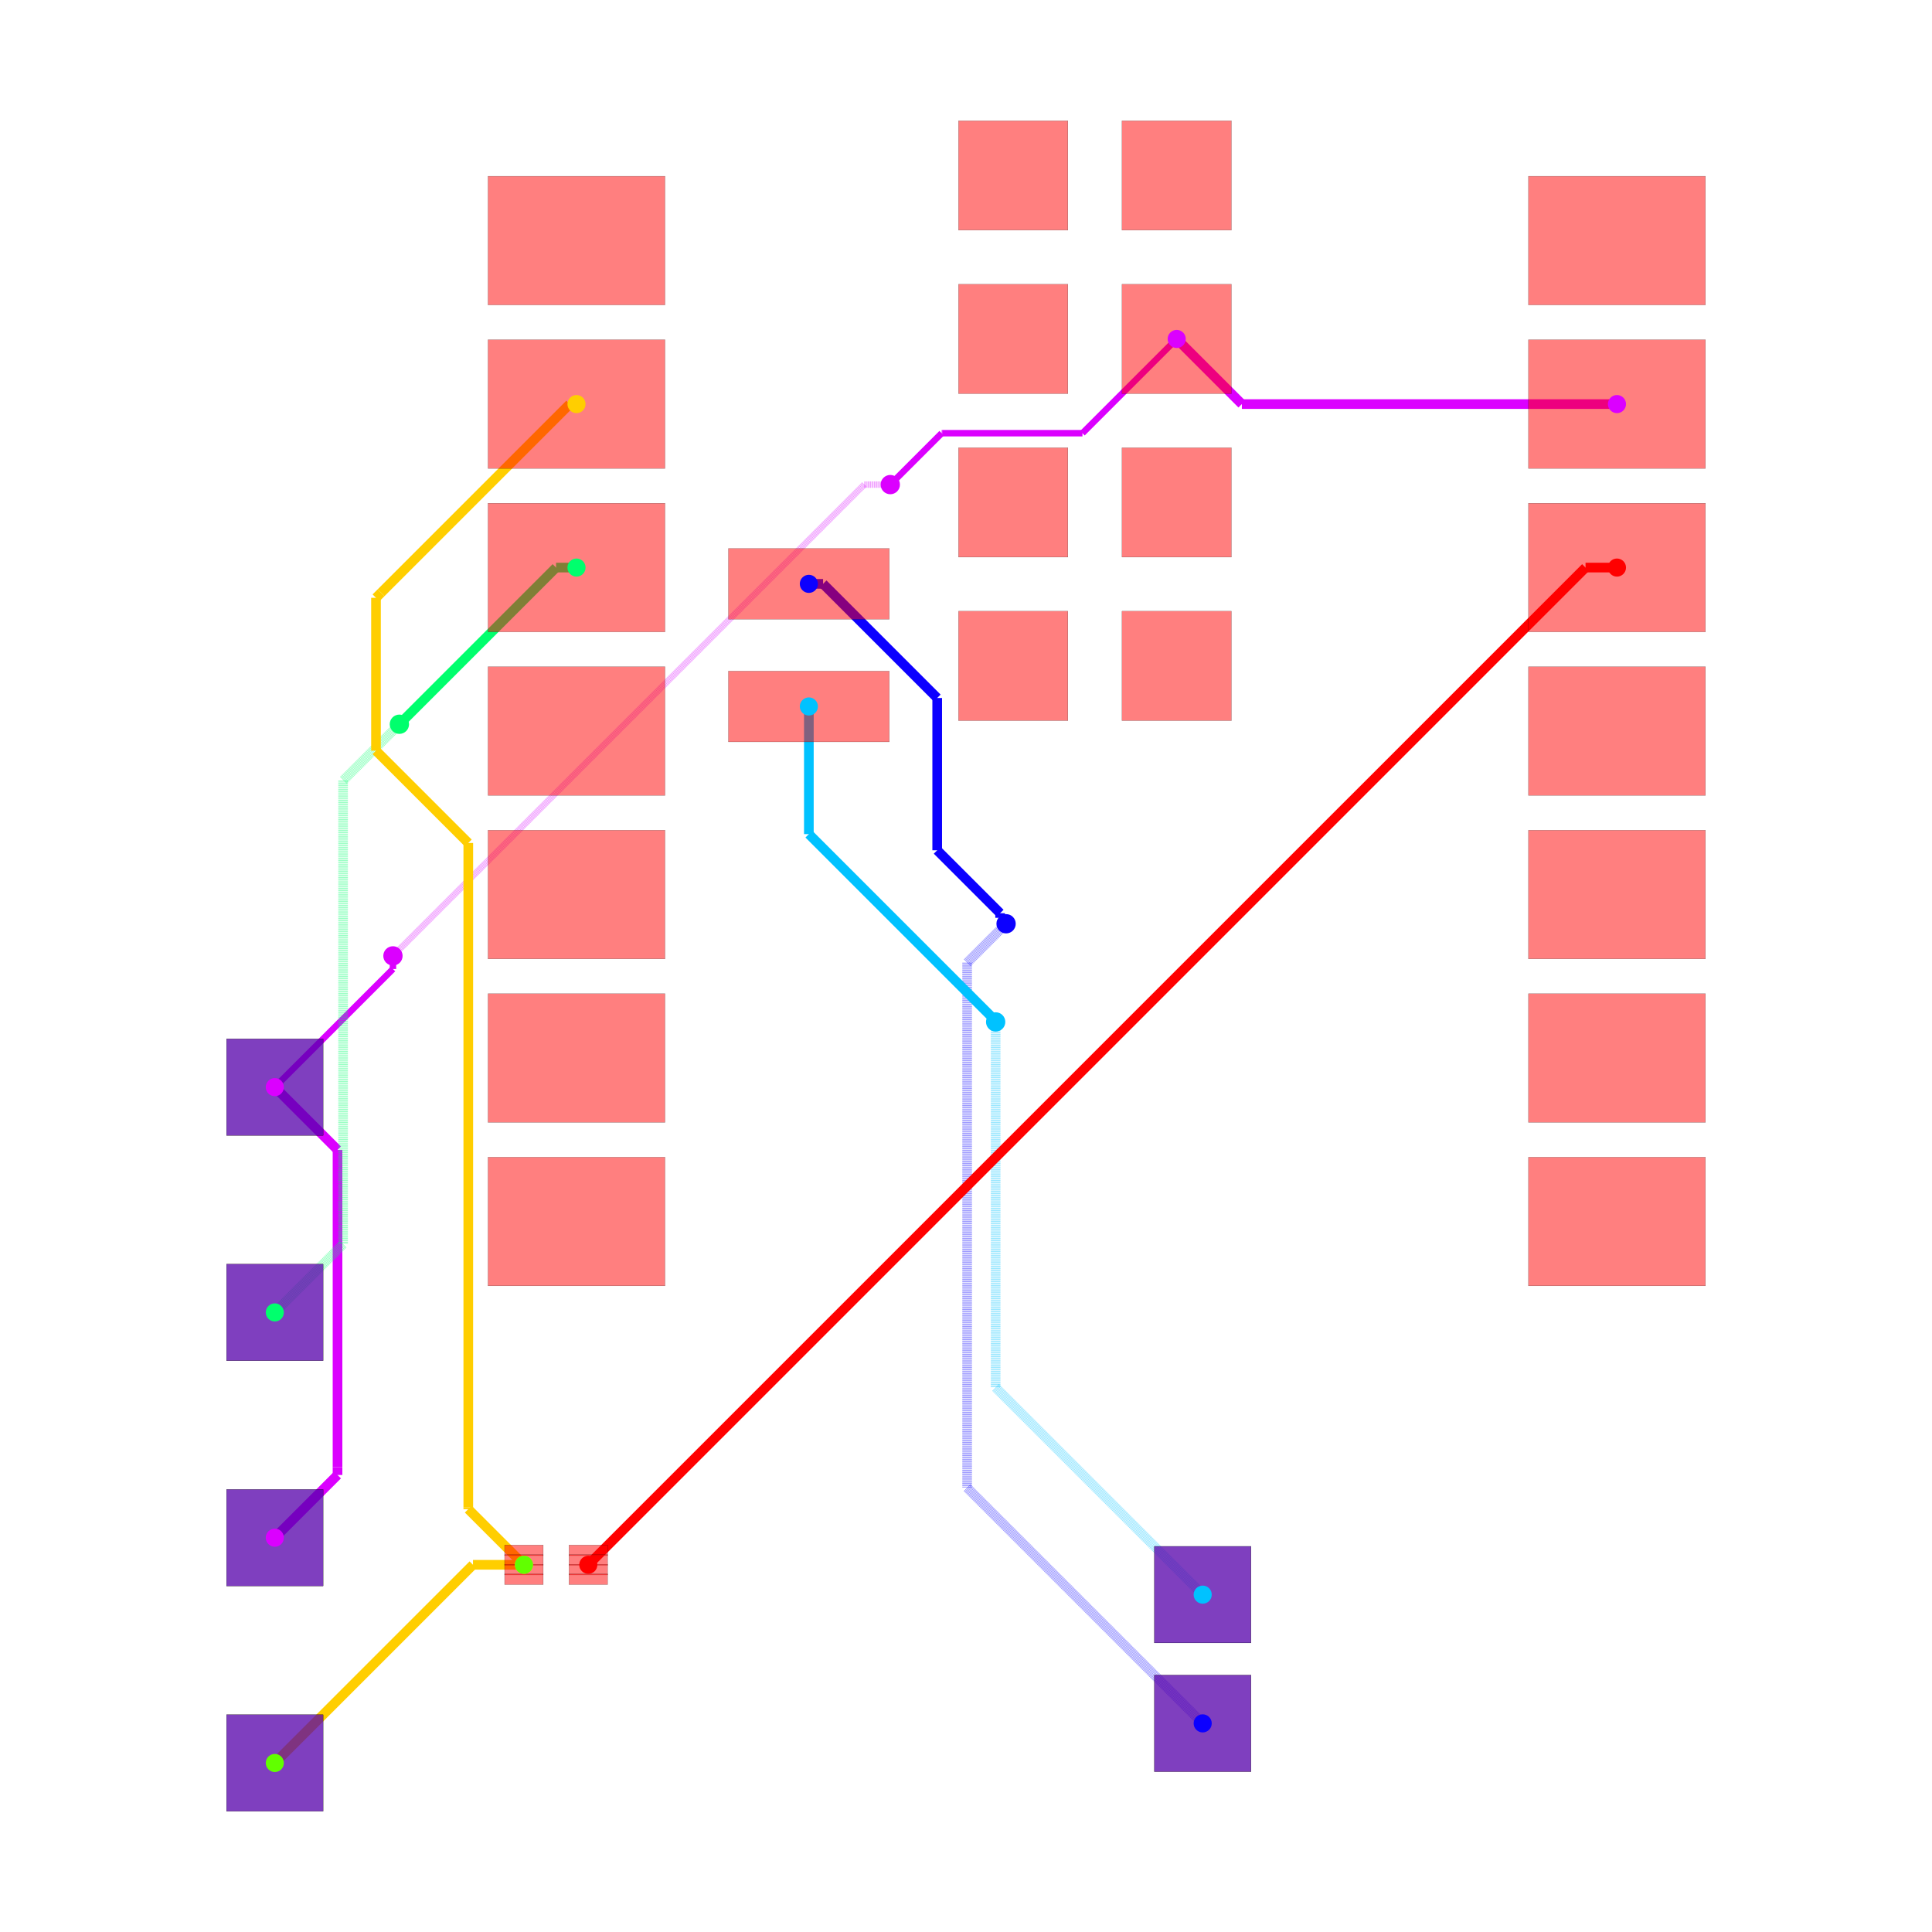
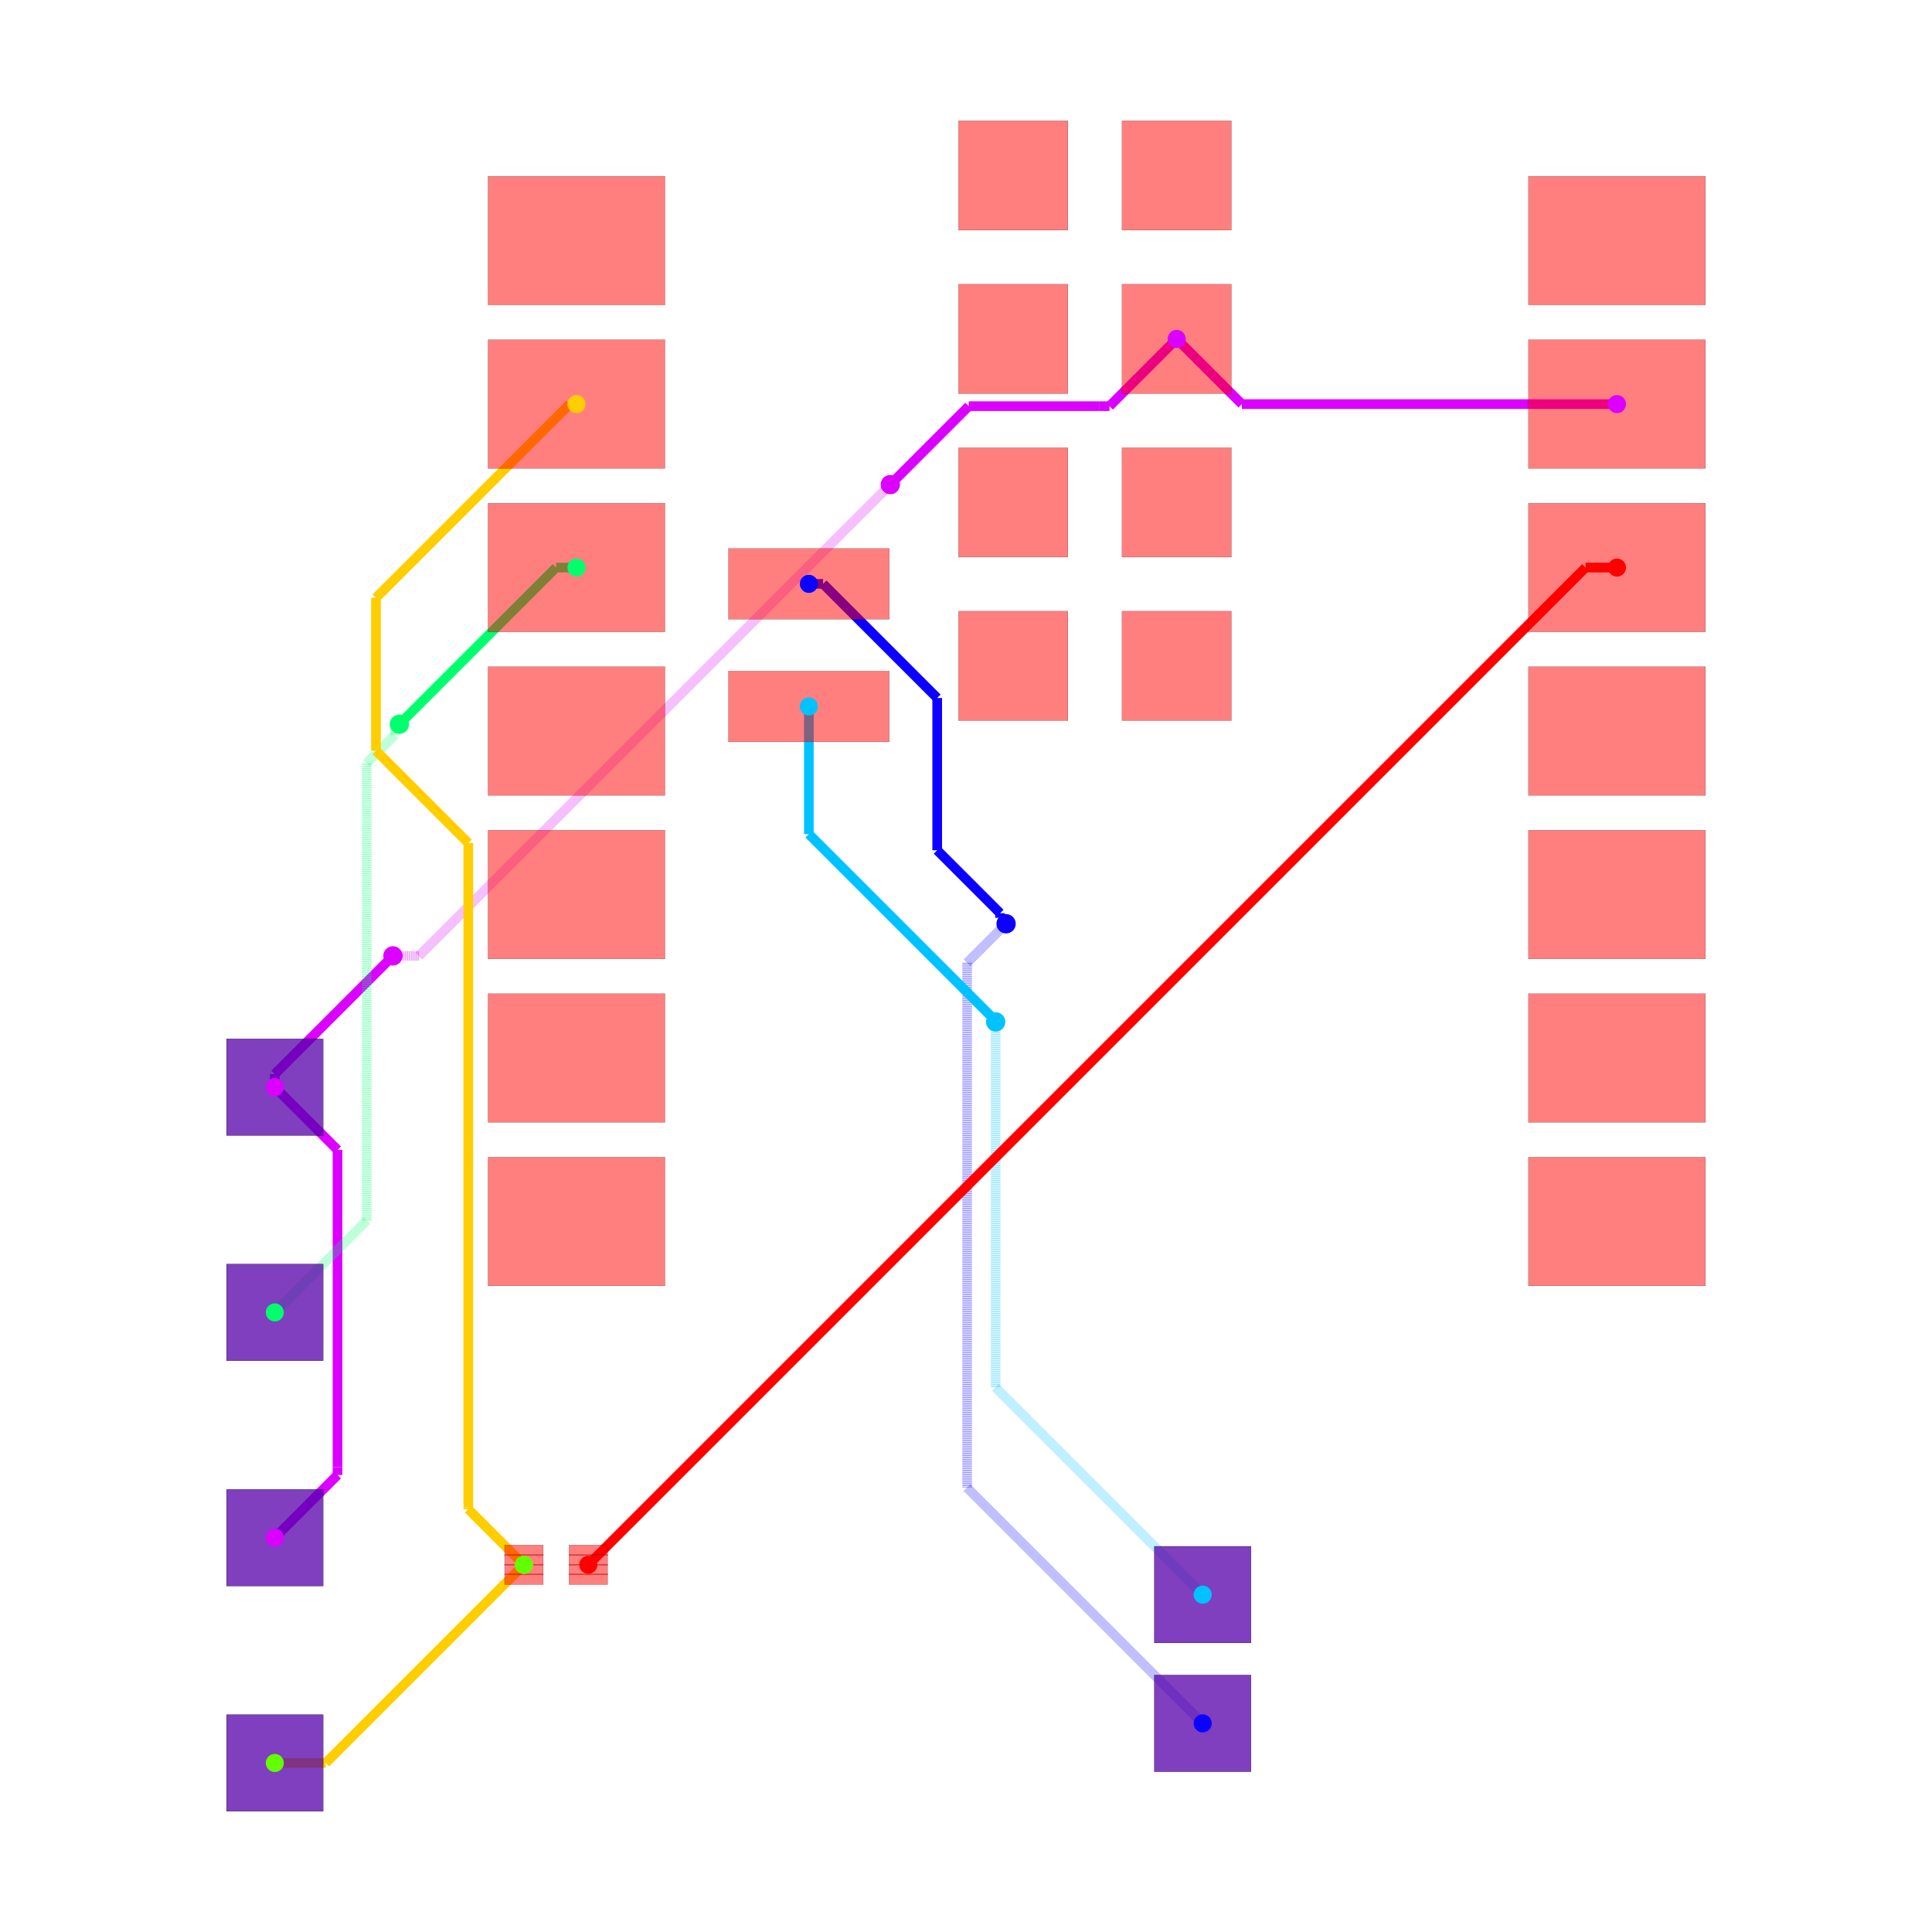
<svg xmlns="http://www.w3.org/2000/svg" width="640" height="640" viewBox="0 0 640 640">
  <rect width="100%" height="100%" fill="white" />
  <g>
    <polyline data-points="10.124772,9.533000000000001 4.296999999999999,9.533000000000001" data-type="line" data-label="source_net_0" points="535.638,133.858 411.38,133.858" fill="none" stroke="hsl(291.429, 100%, 50%)" stroke-width="3.198" />
  </g>
  <g>
    <polyline data-points="4.296999999999999,9.533000000000001 3.2847720000000002,10.545" data-type="line" data-label="source_net_0" points="411.38,133.858 389.798,112.28" fill="none" stroke="hsl(291.429, 100%, 50%)" stroke-width="3.198" />
  </g>
  <g>
    <polyline data-points="-10.727385294299685,-1.079453643315949 -9.753090808610253,-2.053748129005381" data-type="line" data-label="source_net_0" points="91.036,360.132 111.81,380.906" fill="none" stroke="hsl(291.429, 100%, 50%)" stroke-width="3.198" />
  </g>
  <g>
    <polyline data-points="-9.753090808610253,-2.053748129005381 -9.753090808610253,-6.982737314315917" data-type="line" data-label="source_net_0" points="111.81,380.906 111.81,485.999" fill="none" stroke="hsl(291.429, 100%, 50%)" stroke-width="3.198" />
  </g>
  <g>
    <polyline data-points="-9.753090808610253,-6.982737314315917 -9.753090808610253,-7.105090808610253" data-type="line" data-label="source_net_0" points="111.81,485.999 111.81,488.608" fill="none" stroke="hsl(291.429, 100%, 50%)" stroke-width="3.198" />
  </g>
  <g>
    <polyline data-points="-9.753090808610253,-7.105090808610253 -10.727385294299685,-8.079453643315949" data-type="line" data-label="source_net_0" points="111.81,488.608 91.036,509.383" fill="none" stroke="hsl(291.429, 100%, 50%)" stroke-width="3.198" />
  </g>
  <g>
-     <polyline data-points="3.2847720000000002,10.545 1.8203983615933659,9.080626361593366" data-type="line" data-label="source_net_0" points="389.798,112.28 358.575,143.503" fill="none" stroke="hsl(291.429, 100%, 50%)" stroke-width="2.132" />
-   </g>
-   <g>
-     <polyline data-points="1.8203983615933659,9.080626361593366 -0.35836308460373173,9.080626361593366" data-type="line" data-label="source_net_0" points="358.575,143.503 312.12,143.503" fill="none" stroke="hsl(291.429, 100%, 50%)" stroke-width="2.132" />
-   </g>
-   <g>
-     <polyline data-points="-0.35836308460373173,9.080626361593366 -0.3663736384066347,9.080626361593366" data-type="line" data-label="source_net_0" points="312.12,143.503 311.95,143.503" fill="none" stroke="hsl(291.429, 100%, 50%)" stroke-width="2.132" />
-   </g>
-   <g>
-     <polyline data-points="-0.3663736384066347,9.080626361593366 -1.0672587095346622,8.379741290465338" data-type="line" data-label="source_net_0" points="311.95,143.503 297.006,158.447" fill="none" stroke="hsl(291.429, 100%, 50%)" stroke-width="2.132" />
-   </g>
-   <g>
-     <polyline data-points="-1.0672587095346622,8.379741290465338 -1.165,8.282" data-type="line" data-label="source_net_0" points="297.006,158.447 294.922,160.531" fill="none" stroke="hsl(291.429, 100%, 50%)" stroke-width="2.132" />
-   </g>
-   <g>
-     <polyline data-points="-1.165,8.282 -1.5700000000000003,8.282" data-type="line" data-label="source_net_0" points="294.922,160.531 286.286,160.531" fill="none" stroke="rgba(217,0,255,0.5)" stroke-width="2.132" stroke-dasharray="0.2 0.2" />
-   </g>
-   <g>
-     <polyline data-points="-1.5700000000000003,8.282 -8.882758692596008,0.9692413074039923" data-type="line" data-label="source_net_0" points="286.286,160.531 130.367,316.451" fill="none" stroke="rgba(217,0,255,0.5)" stroke-width="2.132" stroke-dasharray="0.2 0.2" />
-   </g>
-   <g>
-     <polyline data-points="-8.882758692596008,0.9692413074039923 -8.892,0.96" data-type="line" data-label="source_net_0" points="130.367,316.451 130.17,316.648" fill="none" stroke="rgba(217,0,255,0.5)" stroke-width="2.132" stroke-dasharray="0.2 0.2" />
-   </g>
-   <g>
-     <polyline data-points="-8.892,0.96 -8.892,0.7560000000000009" data-type="line" data-label="source_net_0" points="130.17,316.648 130.17,320.997" fill="none" stroke="hsl(291.429, 100%, 50%)" stroke-width="2.132" />
-   </g>
-   <g>
-     <polyline data-points="-8.892,0.7560000000000009 -10.727385294299685,-1.079453643315949" data-type="line" data-label="source_net_0" points="130.17,320.997 91.036,360.132" fill="none" stroke="hsl(291.429, 100%, 50%)" stroke-width="2.132" />
+     <polyline data-points="-10.727385294299685,-1.079453643315949 -10.727385294299685,-0.8766564833839516" data-type="line" data-label="source_net_0" points="91.036,360.132 91.036,355.808" fill="none" stroke="hsl(291.429, 100%, 50%)" stroke-width="3.198" />
+   </g>
+   <g>
+     <polyline data-points="-10.727385294299685,-0.8766564833839516 -8.926452017492132,0.9242767934236018" data-type="line" data-label="source_net_0" points="91.036,355.808 129.435,317.409" fill="none" stroke="hsl(291.429, 100%, 50%)" stroke-width="3.198" />
+   </g>
+   <g>
+     <polyline data-points="-8.926452017492132,0.9242767934236018 -8.926452017492132,0.9255479825078679" data-type="line" data-label="source_net_0" points="129.435,317.409 129.435,317.382" fill="none" stroke="hsl(291.429, 100%, 50%)" stroke-width="3.198" />
+   </g>
+   <g>
+     <polyline data-points="-8.926452017492132,0.9255479825078679 -8.892,0.96" data-type="line" data-label="source_net_0" points="129.435,317.382 130.17,316.648" fill="none" stroke="hsl(291.429, 100%, 50%)" stroke-width="3.198" />
+   </g>
+   <g>
+     <polyline data-points="-8.892,0.96 -8.487,0.96" data-type="line" data-label="source_net_0" points="130.17,316.648 138.805,316.648" fill="none" stroke="rgba(217,0,255,0.5)" stroke-width="3.198" stroke-dasharray="0.2 0.2" />
+   </g>
+   <g>
+     <polyline data-points="-8.487,0.96 -1.1737087792191983,8.273291220780802" data-type="line" data-label="source_net_0" points="138.805,316.648 294.736,160.717" fill="none" stroke="rgba(217,0,255,0.5)" stroke-width="3.198" stroke-dasharray="0.2 0.2" />
+   </g>
+   <g>
+     <polyline data-points="-1.1737087792191983,8.273291220780802 -1.165,8.282" data-type="line" data-label="source_net_0" points="294.736,160.717 294.922,160.531" fill="none" stroke="rgba(217,0,255,0.5)" stroke-width="3.198" stroke-dasharray="0.2 0.2" />
+   </g>
+   <g>
+     <polyline data-points="-1.165,8.282 0.053499783766750575,9.50049978376675" data-type="line" data-label="source_net_0" points="294.922,160.531 320.902,134.551" fill="none" stroke="hsl(291.429, 100%, 50%)" stroke-width="3.198" />
+   </g>
+   <g>
+     <polyline data-points="0.053499783766750575,9.50049978376675 2.077463369214496,9.50049978376675" data-type="line" data-label="source_net_0" points="320.902,134.551 364.056,134.551" fill="none" stroke="hsl(291.429, 100%, 50%)" stroke-width="3.198" />
+   </g>
+   <g>
+     <polyline data-points="2.077463369214496,9.50049978376675 2.240499783766751,9.50049978376675" data-type="line" data-label="source_net_0" points="364.056,134.551 367.532,134.551" fill="none" stroke="hsl(291.429, 100%, 50%)" stroke-width="3.198" />
+   </g>
+   <g>
+     <polyline data-points="2.240499783766751,9.50049978376675 3.2847720000000002,10.545" data-type="line" data-label="source_net_0" points="367.532,134.551 389.798,112.28" fill="none" stroke="hsl(291.429, 100%, 50%)" stroke-width="3.198" />
  </g>
  <g>
    <polyline data-points="-2.4302279999999996,6.74 -2.2093817614801052,6.74" data-type="line" data-label="source_trace_9" points="267.945,193.409 272.654,193.409" fill="none" stroke="hsl(242.857, 100%, 50%)" stroke-width="3.198" />
  </g>
  <g>
    <polyline data-points="-2.2093817614801052,6.74 -0.4362382881622693,4.9668565266821645" data-type="line" data-label="source_trace_9" points="272.654,193.409 310.46,231.215" fill="none" stroke="hsl(242.857, 100%, 50%)" stroke-width="3.198" />
  </g>
  <g>
    <polyline data-points="-0.4362382881622693,4.9668565266821645 -0.4362382881622693,2.600795987438331" data-type="line" data-label="source_trace_9" points="310.46,231.215 310.46,281.663" fill="none" stroke="hsl(242.857, 100%, 50%)" stroke-width="3.198" />
  </g>
  <g>
    <polyline data-points="-0.4362382881622693,2.600795987438331 0.5415532965606052,1.6230044027154564" data-type="line" data-label="source_trace_9" points="310.46,281.663 331.308,302.511" fill="none" stroke="hsl(242.857, 100%, 50%)" stroke-width="3.198" />
  </g>
  <g>
    <polyline data-points="0.5415532965606052,1.6230044027154564 0.5415532965606052,1.5514467034393948" data-type="line" data-label="source_trace_9" points="331.308,302.511 331.308,304.037" fill="none" stroke="hsl(242.857, 100%, 50%)" stroke-width="3.198" />
  </g>
  <g>
    <polyline data-points="0.5415532965606052,1.5514467034393948 0.634,1.459" data-type="line" data-label="source_trace_9" points="331.308,304.037 333.279,306.008" fill="none" stroke="hsl(242.857, 100%, 50%)" stroke-width="3.198" />
  </g>
  <g>
    <polyline data-points="0.634,1.459 0.028937213575789045,0.8539372135757891" data-type="line" data-label="source_trace_9" points="333.279,306.008 320.378,318.909" fill="none" stroke="rgba(8,0,255,0.5)" stroke-width="3.198" stroke-dasharray="0.2 0.2" />
  </g>
  <g>
    <polyline data-points="0.028937213575789045,0.8539372135757891 0.028937213575789045,-7.303937213575789" data-type="line" data-label="source_trace_9" points="320.378,318.909 320.378,492.848" fill="none" stroke="rgba(8,0,255,0.5)" stroke-width="3.198" stroke-dasharray="0.2 0.2" />
  </g>
  <g>
    <polyline data-points="0.028937213575789045,-7.303937213575789 3.689,-10.964" data-type="line" data-label="source_trace_9" points="320.378,492.848 398.417,570.886" fill="none" stroke="rgba(8,0,255,0.5)" stroke-width="3.198" stroke-dasharray="0.2 0.2" />
  </g>
  <g>
    <polyline data-points="-2.4302279999999996,4.835 -2.4302279999999996,2.851838693241544" data-type="line" data-label="source_trace_8" points="267.945,234.026 267.945,276.311" fill="none" stroke="hsl(194.286, 100%, 50%)" stroke-width="3.198" />
  </g>
  <g>
    <polyline data-points="-2.4302279999999996,2.851838693241544 0.4100354550367977,0.011575238204746707" data-type="line" data-label="source_trace_8" points="267.945,276.311 328.504,336.87" fill="none" stroke="hsl(194.286, 100%, 50%)" stroke-width="3.198" />
  </g>
  <g>
    <polyline data-points="0.4100354550367977,0.011575238204746707 0.4100354550367977,-0.004035455036797753" data-type="line" data-label="source_trace_8" points="328.504,336.87 328.504,337.202" fill="none" stroke="hsl(194.286, 100%, 50%)" stroke-width="3.198" />
  </g>
  <g>
    <polyline data-points="0.4100354550367977,-0.004035455036797753 0.472,-0.066" data-type="line" data-label="source_trace_8" points="328.504,337.202 329.825,338.524" fill="none" stroke="hsl(194.286, 100%, 50%)" stroke-width="3.198" />
  </g>
  <g>
    <polyline data-points="0.472,-0.066 0.472,-5.747" data-type="line" data-label="source_trace_8" points="329.825,338.524 329.825,459.652" fill="none" stroke="rgba(0,195,255,0.5)" stroke-width="3.198" stroke-dasharray="0.2 0.2" />
  </g>
  <g>
    <polyline data-points="0.472,-5.747 3.689,-8.964" data-type="line" data-label="source_trace_8" points="329.825,459.652 398.417,528.243" fill="none" stroke="rgba(0,195,255,0.5)" stroke-width="3.198" stroke-dasharray="0.2 0.2" />
  </g>
  <g>
-     <polyline data-points="-6.040227999999999,6.993 -6.358,6.993" data-type="line" data-label="source_trace_6" points="190.974,188.015 184.199,188.015" fill="none" stroke="hsl(145.714, 100%, 50%)" stroke-width="3.198" />
-   </g>
-   <g>
-     <polyline data-points="-6.358,6.993 -8.770134242520548,4.580865757479452" data-type="line" data-label="source_trace_6" points="184.199,188.015 132.768,239.445" fill="none" stroke="hsl(145.714, 100%, 50%)" stroke-width="3.198" />
-   </g>
-   <g>
-     <polyline data-points="-8.770134242520548,4.580865757479452 -8.792,4.559" data-type="line" data-label="source_trace_6" points="132.768,239.445 132.302,239.911" fill="none" stroke="hsl(145.714, 100%, 50%)" stroke-width="3.198" />
-   </g>
-   <g>
-     <polyline data-points="-8.792,4.559 -9.666740992583765,3.6842590074162347" data-type="line" data-label="source_trace_6" points="132.302,239.911 113.651,258.562" fill="none" stroke="rgba(0,255,106,0.5)" stroke-width="3.198" stroke-dasharray="0.2 0.2" />
-   </g>
-   <g>
-     <polyline data-points="-9.666740992583765,3.6842590074162347 -9.666740992583765,-3.518740992583765" data-type="line" data-label="source_trace_6" points="113.651,258.562 113.651,412.142" fill="none" stroke="rgba(0,255,106,0.5)" stroke-width="3.198" stroke-dasharray="0.2 0.2" />
-   </g>
-   <g>
-     <polyline data-points="-9.666740992583765,-3.518740992583765 -10.727,-4.579" data-type="line" data-label="source_trace_6" points="113.651,412.142 91.045,434.748" fill="none" stroke="rgba(0,255,106,0.5)" stroke-width="3.198" stroke-dasharray="0.2 0.2" />
-   </g>
-   <g>
-     <polyline data-points="-6.856893060790263,-8.500436101920712 -7.648436101920712,-8.500436101920712" data-type="line" data-label="source_trace_3" points="173.561,518.359 156.684,518.359" fill="none" stroke="hsl(48.571, 100%, 50%)" stroke-width="3.198" />
-   </g>
-   <g>
-     <polyline data-points="-7.648436101920712,-8.500436101920712 -10.727,-11.579" data-type="line" data-label="source_trace_3" points="156.684,518.359 91.045,583.999" fill="none" stroke="hsl(48.571, 100%, 50%)" stroke-width="3.198" />
+     <polyline data-points="-10.727385294299685,-4.579453643315949 -9.299100374319943,-3.151168723336207" data-type="line" data-label="source_trace_6" points="91.036,434.758 121.49,404.304" fill="none" stroke="rgba(0,255,106,0.5)" stroke-width="3.198" stroke-dasharray="0.2 0.2" />
+   </g>
+   <g>
+     <polyline data-points="-9.299100374319943,-3.151168723336207 -9.299100374319943,3.82864012941989" data-type="line" data-label="source_trace_6" points="121.49,404.304 121.49,255.484" fill="none" stroke="rgba(0,255,106,0.5)" stroke-width="3.198" stroke-dasharray="0.2 0.2" />
+   </g>
+   <g>
+     <polyline data-points="-9.299100374319943,3.82864012941989 -9.299100374319943,3.9558104164915138" data-type="line" data-label="source_trace_6" points="121.49,255.484 121.49,252.772" fill="none" stroke="rgba(0,255,106,0.5)" stroke-width="3.198" stroke-dasharray="0.2 0.2" />
+   </g>
+   <g>
+     <polyline data-points="-9.299100374319943,3.9558104164915138 -8.858898224604799,4.396012566206658" data-type="line" data-label="source_trace_6" points="121.49,252.772 130.876,243.386" fill="none" stroke="rgba(0,255,106,0.5)" stroke-width="3.198" stroke-dasharray="0.2 0.2" />
+   </g>
+   <g>
+     <polyline data-points="-8.858898224604799,4.396012566206658 -8.858898224604799,4.492101775395201" data-type="line" data-label="source_trace_6" points="130.876,243.386 130.876,241.338" fill="none" stroke="rgba(0,255,106,0.5)" stroke-width="3.198" stroke-dasharray="0.2 0.2" />
+   </g>
+   <g>
+     <polyline data-points="-8.858898224604799,4.492101775395201 -8.792,4.559" data-type="line" data-label="source_trace_6" points="130.876,241.338 132.302,239.911" fill="none" stroke="rgba(0,255,106,0.5)" stroke-width="3.198" stroke-dasharray="0.2 0.2" />
+   </g>
+   <g>
+     <polyline data-points="-8.792,4.559 -6.358,6.993" data-type="line" data-label="source_trace_6" points="132.302,239.911 184.199,188.015" fill="none" stroke="hsl(145.714, 100%, 50%)" stroke-width="3.198" />
+   </g>
+   <g>
+     <polyline data-points="-6.358,6.993 -6.04,6.993" data-type="line" data-label="source_trace_6" points="184.199,188.015 190.979,188.015" fill="none" stroke="hsl(145.714, 100%, 50%)" stroke-width="3.198" />
+   </g>
+   <g>
+     <polyline data-points="-10.727385294299685,-11.579453643315949 -9.93645364331595,-11.579453643315949" data-type="line" data-label="source_trace_3" points="91.036,584.009 107.9,584.009" fill="none" stroke="hsl(48.571, 100%, 50%)" stroke-width="3.198" />
+   </g>
+   <g>
+     <polyline data-points="-9.93645364331595,-11.579453643315949 -6.857,-8.5" data-type="line" data-label="source_trace_3" points="107.9,584.009 173.559,518.35" fill="none" stroke="hsl(48.571, 100%, 50%)" stroke-width="3.198" />
  </g>
  <g>
    <polyline data-points="-6.040227999999999,9.533000000000001 -6.1455088241519755,9.533000000000001" data-type="line" data-label="source_trace_3" points="190.974,133.858 188.729,133.858" fill="none" stroke="hsl(48.571, 100%, 50%)" stroke-width="3.198" />
  </g>
  <g>
    <polyline data-points="-6.1455088241519755,9.533000000000001 -9.076063325176495,6.602445498975482" data-type="line" data-label="source_trace_3" points="188.729,133.858 126.245,196.342" fill="none" stroke="hsl(48.571, 100%, 50%)" stroke-width="3.198" />
  </g>
  <g>
    <polyline data-points="-9.076063325176495,6.602445498975482 -9.155394395266892,6.523114428885084" data-type="line" data-label="source_trace_3" points="126.245,196.342 124.554,198.033" fill="none" stroke="hsl(48.571, 100%, 50%)" stroke-width="3.198" />
  </g>
  <g>
    <polyline data-points="-9.155394395266892,6.523114428885084 -9.155394395266892,4.148081091442536" data-type="line" data-label="source_trace_3" points="124.554,198.033 124.554,248.673" fill="none" stroke="hsl(48.571, 100%, 50%)" stroke-width="3.198" />
  </g>
  <g>
    <polyline data-points="-9.155394395266892,4.148081091442536 -7.721533228240858,2.7142199244165015" data-type="line" data-label="source_trace_3" points="124.554,248.673 155.126,279.245" fill="none" stroke="hsl(48.571, 100%, 50%)" stroke-width="3.198" />
  </g>
  <g>
    <polyline data-points="-7.721533228240858,2.7142199244165015 -7.721533228240858,-7.609287003852909" data-type="line" data-label="source_trace_3" points="155.126,279.245 155.126,499.359" fill="none" stroke="hsl(48.571, 100%, 50%)" stroke-width="3.198" />
  </g>
  <g>
    <polyline data-points="-7.721533228240858,-7.609287003852909 -7.721533228240858,-7.635795934470117" data-type="line" data-label="source_trace_3" points="155.126,499.359 155.126,499.924" fill="none" stroke="hsl(48.571, 100%, 50%)" stroke-width="3.198" />
  </g>
  <g>
    <polyline data-points="-7.721533228240858,-7.635795934470117 -6.856893060790263,-8.500436101920712" data-type="line" data-label="source_trace_3" points="155.126,499.924 173.561,518.359" fill="none" stroke="hsl(48.571, 100%, 50%)" stroke-width="3.198" />
  </g>
  <g>
    <polyline data-points="10.124772,6.993 9.63654304113045,6.993" data-type="line" data-label="source_trace_2" points="535.638,188.015 525.228,188.015" fill="none" stroke="hsl(0, 100%, 50%)" stroke-width="3.198" />
  </g>
  <g>
    <polyline data-points="9.63654304113045,6.993 -5.856893060790263,-8.500436101920712" data-type="line" data-label="source_trace_2" points="525.228,188.015 194.883,518.359" fill="none" stroke="hsl(0, 100%, 50%)" stroke-width="3.198" />
  </g>
  <g>
    <rect data-type="rect" data-label="top source_trace_2" data-x="-5.856893060790263" data-y="-8.275436101920713" x="188.487" y="511.803" width="12.793" height="3.518" fill="rgba(255,0,0,0.5)" stroke="black" stroke-width="0.047" />
  </g>
  <g>
    <rect data-type="rect" data-label="top source_trace_2" data-x="-5.856893060790263" data-y="-8.425436101920713" x="188.487" y="515.001" width="12.793" height="3.518" fill="rgba(255,0,0,0.5)" stroke="black" stroke-width="0.047" />
  </g>
  <g>
    <rect data-type="rect" data-label="top source_trace_2" data-x="-5.856893060790263" data-y="-8.575436101920712" x="188.487" y="518.199" width="12.793" height="3.518" fill="rgba(255,0,0,0.5)" stroke="black" stroke-width="0.047" />
  </g>
  <g>
    <rect data-type="rect" data-label="top source_trace_2" data-x="-5.856893060790263" data-y="-8.725436101920712" x="188.487" y="521.398" width="12.793" height="3.518" fill="rgba(255,0,0,0.5)" stroke="black" stroke-width="0.047" />
  </g>
  <g>
    <rect data-type="rect" data-label="top source_trace_4, source_trace_3" data-x="-6.856893060790263" data-y="-8.275436101920713" x="167.165" y="511.803" width="12.793" height="3.518" fill="rgba(255,0,0,0.5)" stroke="black" stroke-width="0.047" />
  </g>
  <g>
    <rect data-type="rect" data-label="top source_trace_4, source_trace_3" data-x="-6.856893060790263" data-y="-8.425436101920713" x="167.165" y="515.001" width="12.793" height="3.518" fill="rgba(255,0,0,0.5)" stroke="black" stroke-width="0.047" />
  </g>
  <g>
    <rect data-type="rect" data-label="top source_trace_4, source_trace_3" data-x="-6.856893060790263" data-y="-8.575436101920712" x="167.165" y="518.199" width="12.793" height="3.518" fill="rgba(255,0,0,0.5)" stroke="black" stroke-width="0.047" />
  </g>
  <g>
    <rect data-type="rect" data-label="top source_trace_4, source_trace_3" data-x="-6.856893060790263" data-y="-8.725436101920712" x="167.165" y="521.398" width="12.793" height="3.518" fill="rgba(255,0,0,0.5)" stroke="black" stroke-width="0.047" />
  </g>
  <g>
    <rect data-type="rect" data-label="top" data-x="-6.040227999999999" data-y="12.073" x="161.657" y="58.379" width="58.634" height="42.643" fill="rgba(255,0,0,0.5)" stroke="black" stroke-width="0.047" />
  </g>
  <g>
    <rect data-type="rect" data-label="top source_trace_4, source_trace_3" data-x="-6.040227999999999" data-y="9.533000000000001" x="161.657" y="112.536" width="58.634" height="42.643" fill="rgba(255,0,0,0.5)" stroke="black" stroke-width="0.047" />
  </g>
  <g>
    <rect data-type="rect" data-label="top source_trace_6" data-x="-6.040227999999999" data-y="6.993" x="161.657" y="166.693" width="58.634" height="42.643" fill="rgba(255,0,0,0.5)" stroke="black" stroke-width="0.047" />
  </g>
  <g>
    <rect data-type="rect" data-label="top" data-x="-6.040227999999999" data-y="4.453" x="161.657" y="220.85" width="58.634" height="42.643" fill="rgba(255,0,0,0.5)" stroke="black" stroke-width="0.047" />
  </g>
  <g>
    <rect data-type="rect" data-label="top" data-x="-6.040227999999999" data-y="1.9129999999999998" x="161.657" y="275.007" width="58.634" height="42.643" fill="rgba(255,0,0,0.5)" stroke="black" stroke-width="0.047" />
  </g>
  <g>
    <rect data-type="rect" data-label="top" data-x="-6.040227999999999" data-y="-0.6269999999999998" x="161.657" y="329.163" width="58.634" height="42.643" fill="rgba(255,0,0,0.5)" stroke="black" stroke-width="0.047" />
  </g>
  <g>
    <rect data-type="rect" data-label="top" data-x="-6.040227999999999" data-y="-3.167" x="161.657" y="383.32" width="58.634" height="42.643" fill="rgba(255,0,0,0.5)" stroke="black" stroke-width="0.047" />
  </g>
  <g>
    <rect data-type="rect" data-label="top" data-x="10.124772" data-y="-3.167" x="506.32" y="383.32" width="58.634" height="42.643" fill="rgba(255,0,0,0.5)" stroke="black" stroke-width="0.047" />
  </g>
  <g>
    <rect data-type="rect" data-label="top" data-x="10.124772" data-y="-0.6269999999999998" x="506.32" y="329.163" width="58.634" height="42.643" fill="rgba(255,0,0,0.5)" stroke="black" stroke-width="0.047" />
  </g>
  <g>
    <rect data-type="rect" data-label="top" data-x="10.124772" data-y="1.9129999999999998" x="506.32" y="275.007" width="58.634" height="42.643" fill="rgba(255,0,0,0.5)" stroke="black" stroke-width="0.047" />
  </g>
  <g>
    <rect data-type="rect" data-label="top" data-x="10.124772" data-y="4.453" x="506.32" y="220.85" width="58.634" height="42.643" fill="rgba(255,0,0,0.5)" stroke="black" stroke-width="0.047" />
  </g>
  <g>
    <rect data-type="rect" data-label="top source_trace_2" data-x="10.124772" data-y="6.993" x="506.32" y="166.693" width="58.634" height="42.643" fill="rgba(255,0,0,0.5)" stroke="black" stroke-width="0.047" />
  </g>
  <g>
    <rect data-type="rect" data-label="top source_net_0" data-x="10.124772" data-y="9.533000000000001" x="506.32" y="112.536" width="58.634" height="42.643" fill="rgba(255,0,0,0.5)" stroke="black" stroke-width="0.047" />
  </g>
  <g>
    <rect data-type="rect" data-label="top" data-x="10.124772" data-y="12.073" x="506.32" y="58.379" width="58.634" height="42.643" fill="rgba(255,0,0,0.5)" stroke="black" stroke-width="0.047" />
  </g>
  <g>
    <rect data-type="rect" data-label="top source_trace_8" data-x="-2.4302279999999996" data-y="4.835" x="241.293" y="222.3" width="53.304" height="23.454" fill="rgba(255,0,0,0.5)" stroke="black" stroke-width="0.047" />
  </g>
  <g>
    <rect data-type="rect" data-label="top source_trace_9" data-x="-2.4302279999999996" data-y="6.74" x="241.293" y="181.682" width="53.304" height="23.454" fill="rgba(255,0,0,0.5)" stroke="black" stroke-width="0.047" />
  </g>
  <g>
    <rect data-type="rect" data-label="top" data-x="0.7447720000000002" data-y="13.085" x="317.518" y="40" width="36.247" height="36.247" fill="rgba(255,0,0,0.5)" stroke="black" stroke-width="0.047" />
  </g>
  <g>
    <rect data-type="rect" data-label="top" data-x="3.2847720000000002" data-y="13.085" x="371.675" y="40" width="36.247" height="36.247" fill="rgba(255,0,0,0.5)" stroke="black" stroke-width="0.047" />
  </g>
  <g>
    <rect data-type="rect" data-label="top" data-x="0.7447720000000002" data-y="10.545" x="317.518" y="94.157" width="36.247" height="36.247" fill="rgba(255,0,0,0.5)" stroke="black" stroke-width="0.047" />
  </g>
  <g>
    <rect data-type="rect" data-label="top source_net_0" data-x="3.2847720000000002" data-y="10.545" x="371.675" y="94.157" width="36.247" height="36.247" fill="rgba(255,0,0,0.5)" stroke="black" stroke-width="0.047" />
  </g>
  <g>
    <rect data-type="rect" data-label="top" data-x="0.7447720000000002" data-y="8.004999999999999" x="317.518" y="148.314" width="36.247" height="36.247" fill="rgba(255,0,0,0.5)" stroke="black" stroke-width="0.047" />
  </g>
  <g>
    <rect data-type="rect" data-label="top" data-x="3.2847720000000002" data-y="8.004999999999999" x="371.675" y="148.314" width="36.247" height="36.247" fill="rgba(255,0,0,0.5)" stroke="black" stroke-width="0.047" />
  </g>
  <g>
    <rect data-type="rect" data-label="top" data-x="0.7447720000000002" data-y="5.465" x="317.518" y="202.471" width="36.247" height="36.247" fill="rgba(255,0,0,0.5)" stroke="black" stroke-width="0.047" />
  </g>
  <g>
    <rect data-type="rect" data-label="top" data-x="3.2847720000000002" data-y="5.465" x="371.675" y="202.471" width="36.247" height="36.247" fill="rgba(255,0,0,0.5)" stroke="black" stroke-width="0.047" />
  </g>
  <g>
    <rect data-type="rect" data-label="top source_trace_9 bottom source_trace_9" data-x="3.6885631738662035" data-y="-10.96420520580684" x="382.416" y="554.9" width="31.982" height="31.982" fill="rgba(255,0,0,0.5)" stroke="black" stroke-width="0.047" />
  </g>
  <g>
    <rect data-type="rect" data-label="top source_trace_9 bottom source_trace_9" data-x="3.6885631738662035" data-y="-10.96420520580684" x="382.416" y="554.9" width="31.982" height="31.982" fill="rgba(0,0,255,0.5)" stroke="black" stroke-width="0.047" />
  </g>
  <g>
    <rect data-type="rect" data-label="top source_trace_8 bottom source_trace_8" data-x="3.6885631738662035" data-y="-8.96420520580684" x="382.416" y="512.256" width="31.982" height="31.982" fill="rgba(255,0,0,0.5)" stroke="black" stroke-width="0.047" />
  </g>
  <g>
    <rect data-type="rect" data-label="top source_trace_8 bottom source_trace_8" data-x="3.6885631738662035" data-y="-8.96420520580684" x="382.416" y="512.256" width="31.982" height="31.982" fill="rgba(0,0,255,0.5)" stroke="black" stroke-width="0.047" />
  </g>
  <g>
    <rect data-type="rect" data-label="top source_trace_4, source_trace_3 bottom source_trace_4, source_trace_3" data-x="-10.727385294299685" data-y="-11.579453643315949" x="75.045" y="568.018" width="31.982" height="31.982" fill="rgba(255,0,0,0.5)" stroke="black" stroke-width="0.047" />
  </g>
  <g>
    <rect data-type="rect" data-label="top source_trace_4, source_trace_3 bottom source_trace_4, source_trace_3" data-x="-10.727385294299685" data-y="-11.579453643315949" x="75.045" y="568.018" width="31.982" height="31.982" fill="rgba(0,0,255,0.5)" stroke="black" stroke-width="0.047" />
  </g>
  <g>
    <rect data-type="rect" data-label="top source_net_0 bottom source_net_0" data-x="-10.727385294299685" data-y="-8.079453643315949" x="75.045" y="493.392" width="31.982" height="31.982" fill="rgba(255,0,0,0.5)" stroke="black" stroke-width="0.047" />
  </g>
  <g>
    <rect data-type="rect" data-label="top source_net_0 bottom source_net_0" data-x="-10.727385294299685" data-y="-8.079453643315949" x="75.045" y="493.392" width="31.982" height="31.982" fill="rgba(0,0,255,0.5)" stroke="black" stroke-width="0.047" />
  </g>
  <g>
    <rect data-type="rect" data-label="top source_trace_6 bottom source_trace_6" data-x="-10.727385294299685" data-y="-4.579453643315949" x="75.045" y="418.766" width="31.982" height="31.982" fill="rgba(255,0,0,0.5)" stroke="black" stroke-width="0.047" />
  </g>
  <g>
    <rect data-type="rect" data-label="top source_trace_6 bottom source_trace_6" data-x="-10.727385294299685" data-y="-4.579453643315949" x="75.045" y="418.766" width="31.982" height="31.982" fill="rgba(0,0,255,0.5)" stroke="black" stroke-width="0.047" />
  </g>
  <g>
    <rect data-type="rect" data-label="top source_net_0 bottom source_net_0" data-x="-10.727385294299685" data-y="-1.079453643315949" x="75.045" y="344.141" width="31.982" height="31.982" fill="rgba(255,0,0,0.5)" stroke="black" stroke-width="0.047" />
  </g>
  <g>
    <rect data-type="rect" data-label="top source_net_0 bottom source_net_0" data-x="-10.727385294299685" data-y="-1.079453643315949" x="75.045" y="344.141" width="31.982" height="31.982" fill="rgba(0,0,255,0.5)" stroke="black" stroke-width="0.047" />
  </g>
+   <circle data-type="circle" data-label="" data-x="-8.892" data-y="0.96" cx="130.17" cy="316.648" r="3.198" fill="hsl(291.429, 100%, 50%)" stroke="none" stroke-width="0.047" />
  <circle data-type="circle" data-label="" data-x="-1.165" data-y="8.282" cx="294.922" cy="160.531" r="3.198" fill="hsl(291.429, 100%, 50%)" stroke="none" stroke-width="0.047" />
-   <circle data-type="circle" data-label="" data-x="-8.892" data-y="0.96" cx="130.17" cy="316.648" r="3.198" fill="hsl(291.429, 100%, 50%)" stroke="none" stroke-width="0.047" />
  <circle data-type="circle" data-label="" data-x="0.634" data-y="1.459" cx="333.279" cy="306.008" r="3.198" fill="hsl(242.857, 100%, 50%)" stroke="none" stroke-width="0.047" />
  <circle data-type="circle" data-label="" data-x="0.472" data-y="-0.066" cx="329.825" cy="338.524" r="3.198" fill="hsl(194.286, 100%, 50%)" stroke="none" stroke-width="0.047" />
  <circle data-type="circle" data-label="" data-x="-8.792" data-y="4.559" cx="132.302" cy="239.911" r="3.198" fill="hsl(145.714, 100%, 50%)" stroke="none" stroke-width="0.047" />
  <g>
    <circle data-type="point" data-label="source_trace_2 source_trace_2 top" data-x="10.124772" data-y="6.993" cx="535.638" cy="188.015" r="3" fill="hsl(0, 100%, 50%)" />
  </g>
  <g>
    <circle data-type="point" data-label="source_trace_2 source_trace_2 top" data-x="-5.856893060790263" data-y="-8.500436101920712" cx="194.883" cy="518.359" r="3" fill="hsl(0, 100%, 50%)" />
  </g>
  <g>
    <circle data-type="point" data-label="source_trace_3 source_trace_3 top" data-x="-6.040227999999999" data-y="9.533000000000001" cx="190.974" cy="133.858" r="3" fill="hsl(48.571, 100%, 50%)" />
  </g>
  <g>
    <circle data-type="point" data-label="source_trace_3 source_trace_3 top" data-x="-6.856893060790263" data-y="-8.500436101920712" cx="173.561" cy="518.359" r="3" fill="hsl(48.571, 100%, 50%)" />
  </g>
  <g>
    <circle data-type="point" data-label="source_trace_4 source_trace_4 top" data-x="-6.856893060790263" data-y="-8.500436101920712" cx="173.561" cy="518.359" r="3" fill="hsl(97.143, 100%, 50%)" />
  </g>
  <g>
    <circle data-type="point" data-label="source_trace_4 source_trace_4 top" data-x="-10.727385294299685" data-y="-11.579453643315949" cx="91.036" cy="584.009" r="3" fill="hsl(97.143, 100%, 50%)" />
  </g>
  <g>
    <circle data-type="point" data-label="source_trace_6 source_trace_6 top" data-x="-6.040227999999999" data-y="6.993" cx="190.974" cy="188.015" r="3" fill="hsl(145.714, 100%, 50%)" />
  </g>
  <g>
    <circle data-type="point" data-label="source_trace_6 source_trace_6 top" data-x="-10.727385294299685" data-y="-4.579453643315949" cx="91.036" cy="434.758" r="3" fill="hsl(145.714, 100%, 50%)" />
  </g>
  <g>
    <circle data-type="point" data-label="source_trace_8 source_trace_8 top" data-x="-2.4302279999999996" data-y="4.835" cx="267.945" cy="234.026" r="3" fill="hsl(194.286, 100%, 50%)" />
  </g>
  <g>
    <circle data-type="point" data-label="source_trace_8 source_trace_8 top" data-x="3.6885631738662035" data-y="-8.96420520580684" cx="398.407" cy="528.248" r="3" fill="hsl(194.286, 100%, 50%)" />
  </g>
  <g>
    <circle data-type="point" data-label="source_trace_9 source_trace_9 top" data-x="-2.4302279999999996" data-y="6.74" cx="267.945" cy="193.409" r="3" fill="hsl(242.857, 100%, 50%)" />
  </g>
  <g>
    <circle data-type="point" data-label="source_trace_9 source_trace_9 top" data-x="3.6885631738662035" data-y="-10.96420520580684" cx="398.407" cy="570.891" r="3" fill="hsl(242.857, 100%, 50%)" />
  </g>
  <g>
    <circle data-type="point" data-label="source_net_0 source_net_0 top" data-x="10.124772" data-y="9.533000000000001" cx="535.638" cy="133.858" r="3" fill="hsl(291.429, 100%, 50%)" />
  </g>
  <g>
    <circle data-type="point" data-label="source_net_0 source_net_0 top" data-x="3.2847720000000002" data-y="10.545" cx="389.798" cy="112.28" r="3" fill="hsl(291.429, 100%, 50%)" />
  </g>
  <g>
    <circle data-type="point" data-label="source_net_0 source_net_0 top" data-x="-10.727385294299685" data-y="-8.079453643315949" cx="91.036" cy="509.383" r="3" fill="hsl(291.429, 100%, 50%)" />
  </g>
  <g>
    <circle data-type="point" data-label="source_net_0 source_net_0 top" data-x="-10.727385294299685" data-y="-1.079453643315949" cx="91.036" cy="360.132" r="3" fill="hsl(291.429, 100%, 50%)" />
  </g>
  <g id="crosshair" style="display: none">
    <line id="crosshair-h" y1="0" y2="640" stroke="#666" stroke-width="0.5" />
    <line id="crosshair-v" x1="0" x2="640" stroke="#666" stroke-width="0.5" />
    <text id="coordinates" font-family="monospace" font-size="12" fill="#666" />
  </g>
</svg>
